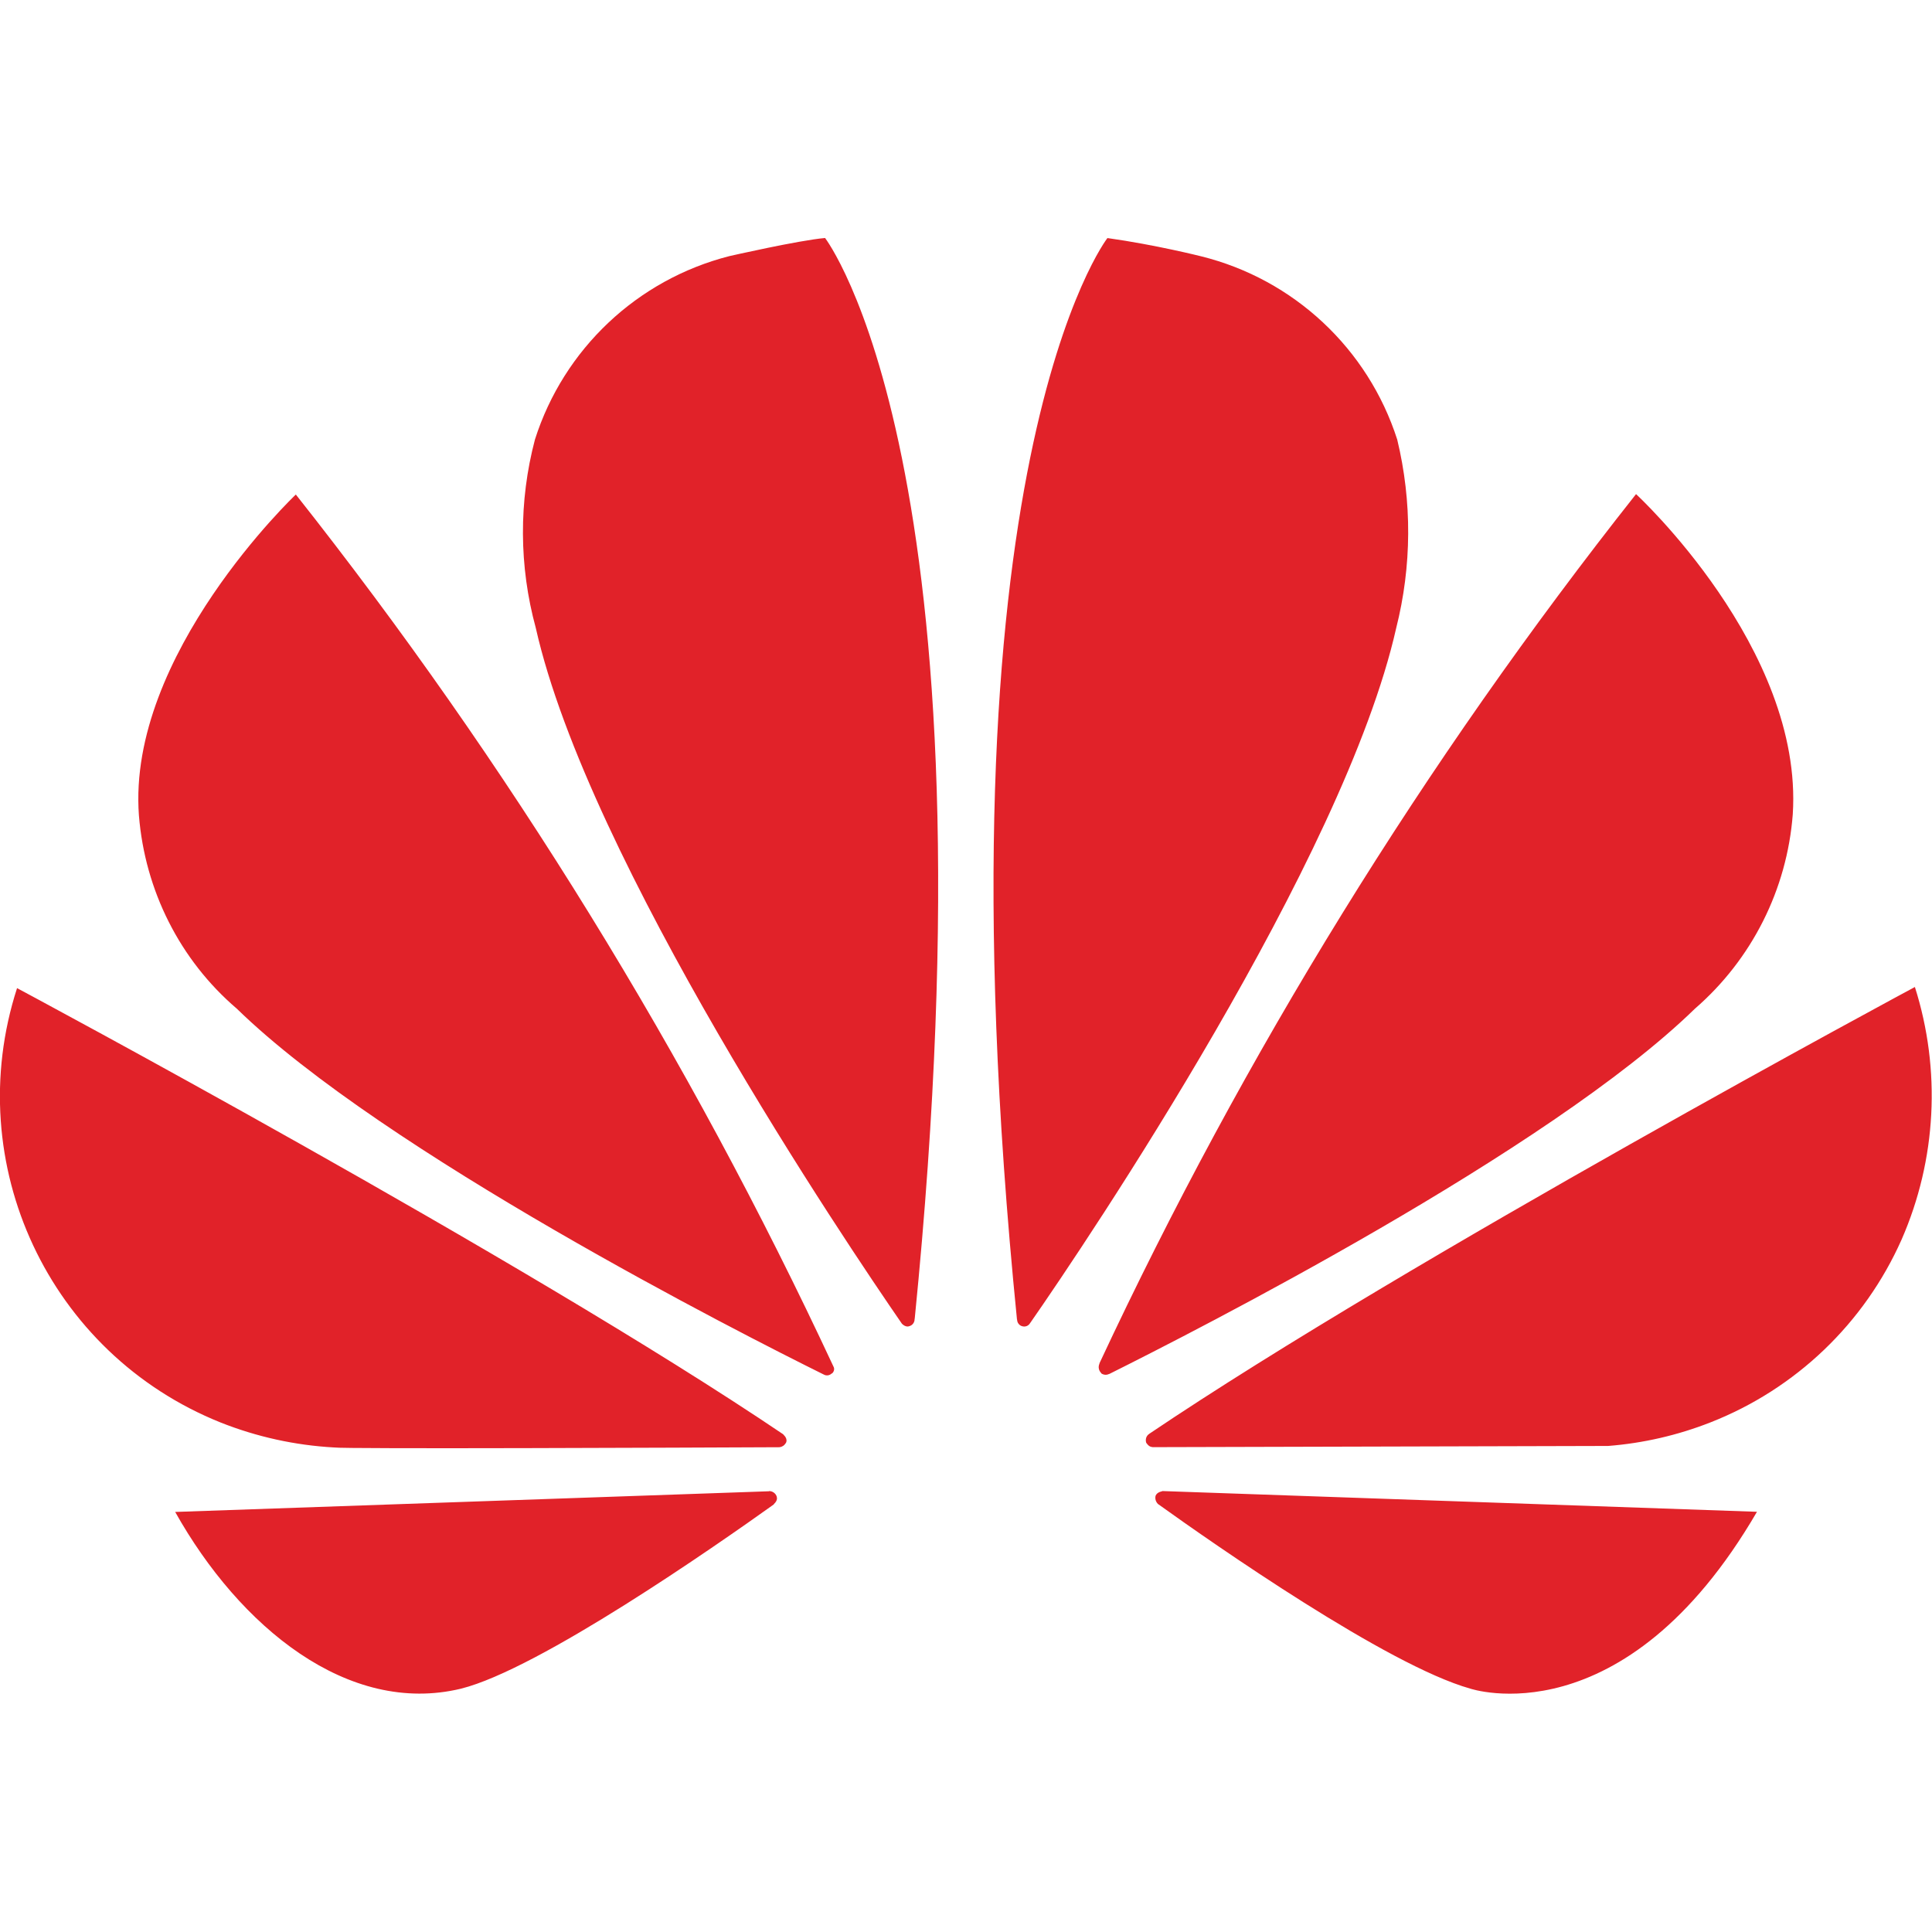
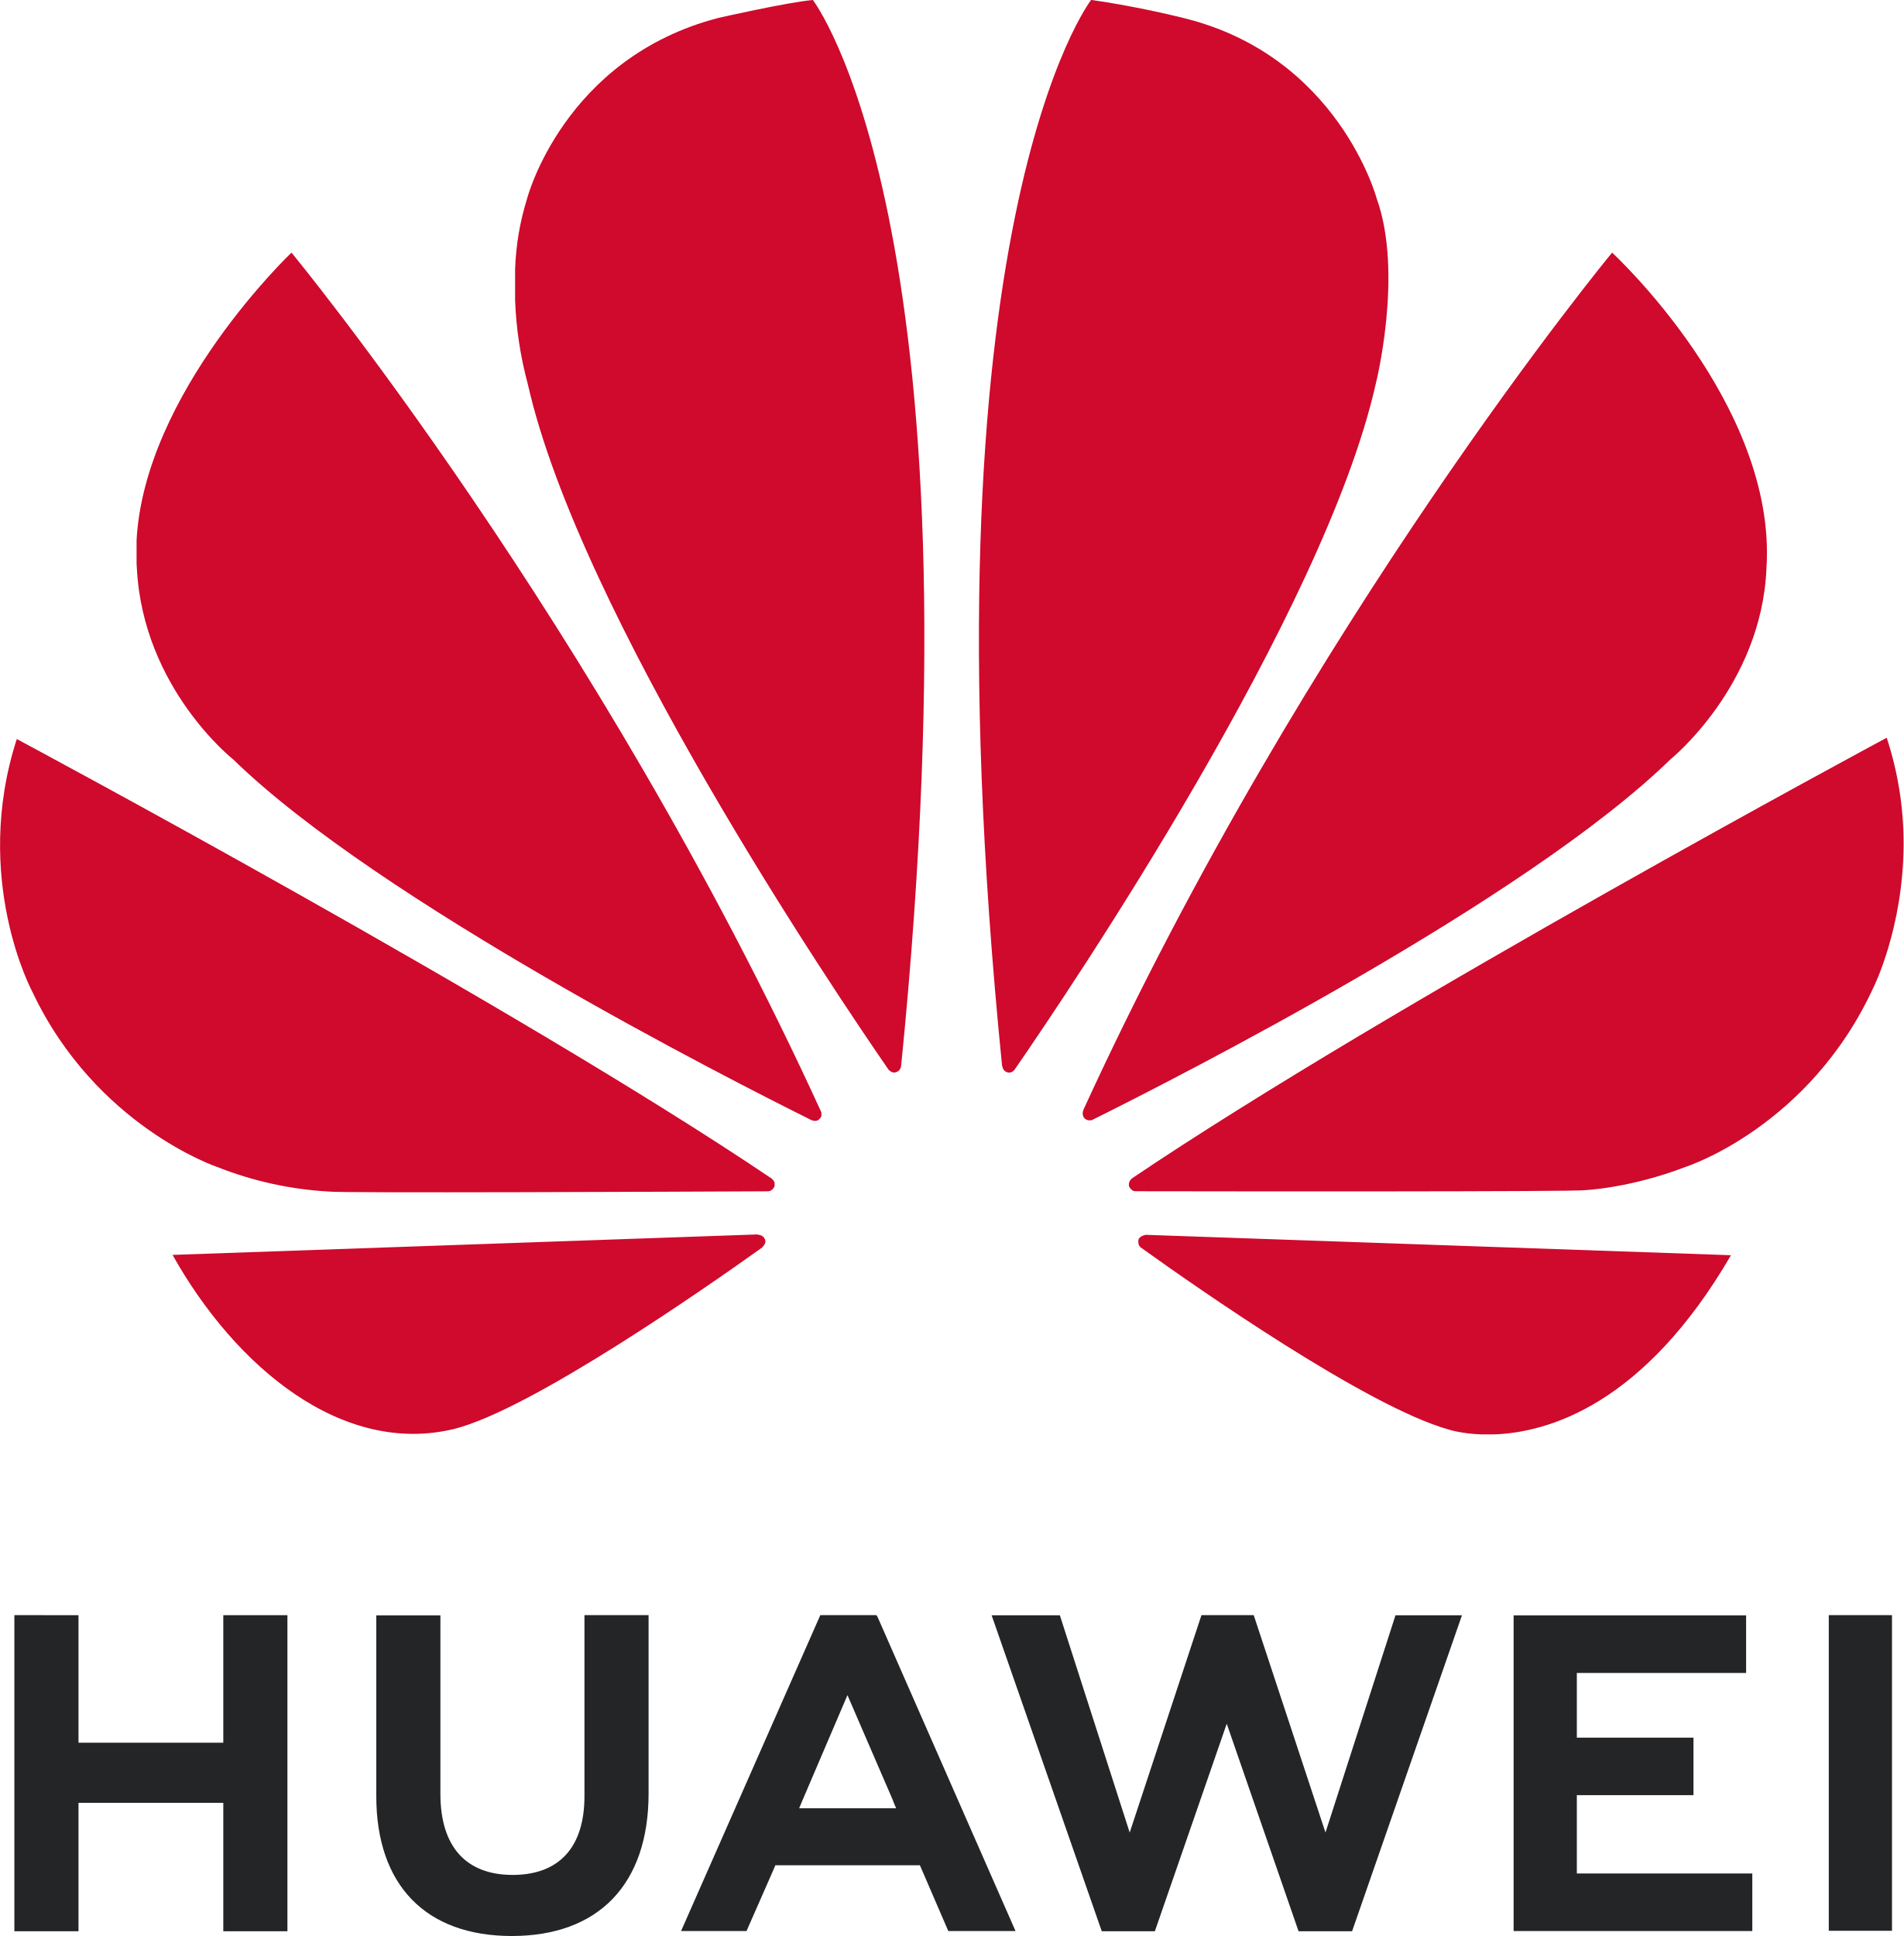
- <svg xmlns="http://www.w3.org/2000/svg" width="64" height="64" fill="#e12229">
-   <path d="M27.556 45.503c.07-.057.1-.154.053-.235C22.815 34.98 16.84 25.286 9.8 16.382c0 0-5.597 5.3-5.198 10.632.2 2.482 1.356 4.787 3.243 6.4 4.88 4.757 16.697 10.76 19.445 12.12.087.048.196.032.264-.04m-1.824 4.08c-.037-.108-.138-.18-.253-.18v.006l-19.674.685c2.133 3.805 5.726 6.758 9.47 5.854 2.583-.646 8.437-4.728 10.364-6.106l-.002-.008c.147-.133.094-.24.094-.24m.297-1.77c.094-.155-.074-.288-.074-.288l.002-.008C17.313 41.682.565 32.733.565 32.733c-1.883 5.822 1.06 12.108 6.74 14.388a11.97 11.97 0 0 0 3.762.828c.296.055 11.7.006 14.756-.008.086-.01.162-.06.204-.137m1.305-39.92c-.858.074-3.17.6-3.17.6a9.13 9.13 0 0 0-6.441 6.075c-.54 2.046-.53 4.198.027 6.24 1.737 7.714 10.295 20.393 12.13 23.052.13.13.237.082.237.082.112-.027.188-.13.182-.245h.004c2.828-28.303-2.97-35.805-2.97-35.805m6.513 36.044c.108.043.23-.002.284-.106h.002c1.9-2.732 10.393-15.34 12.122-23.02a13.02 13.02 0 0 0 .033-6.239 9.13 9.13 0 0 0-6.502-6.073s-1.504-.38-3.098-.603c0 0-5.832 7.506-2.996 35.827h.004c.001.096.06.18.15.215M38.5 49.4s-.172.023-.22.15c-.023.097.006.198.076.268h-.002c1.882 1.35 7.6 5.344 10.344 6.118 0 0 5.086 1.73 9.504-5.856l-19.7-.687zm24.94-16.708S46.715 41.665 38.066 47.5h.002c-.1.065-.13.18-.1.288 0 0 .082.147.204.147v.004l15.1-.04a11.78 11.78 0 0 0 3.388-.78 11.54 11.54 0 0 0 6.333-6.057 11.89 11.89 0 0 0 .439-8.37m-26.954 12.8a.25.25 0 0 0 .266.02v.004c2.818-1.406 14.547-7.37 19.404-12.103a9.48 9.48 0 0 0 3.24-6.44c.354-5.5-5.192-10.605-5.192-10.605a146.15 146.15 0 0 0-17.778 28.8h.006a.27.27 0 0 0 .053.313" />
+ <svg xmlns="http://www.w3.org/2000/svg" width="134.646" height="136.921" viewBox="0 0 35.625 36.227">
+   <path d="M32.008 152.133v3.386c0 .962-.477 1.475-1.344 1.475-.872 0-1.352-.528-1.352-1.516v-3.34h-1.2v3.381c0 1.664.924 2.618 2.536 2.618 1.627 0 2.56-.972 2.56-2.667v-3.337zm4.414 0-2.606 5.911h1.225l.503-1.144.036-.086h2.706l.531 1.23h1.258l-2.581-5.876-.023-.035zm7.133 0-1.343 4.068-1.307-4.065h-1.277l2.061 5.912h.994l1.345-3.883 1.344 3.883h1.002l2.056-5.912h-1.244l-1.31 4.065-1.343-4.068zm11.74 0v5.906h1.183v-5.906zm-33.956 0v5.915h1.2v-2.402h2.71v2.402h1.2v-5.914h-1.2v2.386h-2.71v-2.386zm28.058.005v5.906h4.467v-1.077H50.58v-1.465h2.183v-1.077H50.58v-1.21h3.168v-1.077zM36.93 153.63l.856 1.98h-.003l.058.137h-1.815l.057-.137z" style="fill:#232527;fill-opacity:1;fill-rule:nonzero;stroke:none;stroke-width:.61" transform="translate(-21.07 -121.91)" />
+   <path d="M36.282 121.91c-.476.042-1.762.334-1.762.334-2.9.75-3.585 3.38-3.585 3.38a5 5 0 0 0-.225 1.323v.582a7 7 0 0 0 .238 1.569c.969 4.294 5.73 11.35 6.753 12.831.073.072.131.046.131.046.11-.03.102-.136.102-.136h.002c1.576-15.754-1.654-19.93-1.654-19.93m5.208 0s-3.245 4.178-1.667 19.94h.002c.012.1.083.122.083.122.106.04.16-.06.16-.06 1.05-1.52 5.784-8.537 6.748-12.814 0 0 .523-2.07.018-3.474 0 0-.716-2.671-3.62-3.377 0 0-.836-.213-1.724-.338m-14.965 4.729s-2.762 2.622-2.9 5.401h.001v.421l.006.096c.12 2.242 1.805 3.568 1.805 3.568 2.717 2.648 9.295 5.99 10.823 6.749.022.008.1.034.147-.025 0 0 .024-.018.035-.051v-.07q-.001-.006-.005-.012c-4.185-9.145-9.912-16.077-9.912-16.077m24.715 0s-5.71 6.91-9.893 16.037h.001s-.05.105.03.173c0 0 .025.018.058.026h.058a.1.1 0 0 0 .032-.015v.001c1.57-.78 8.097-4.1 10.801-6.735 0 0 1.712-1.376 1.802-3.583.198-3.066-2.889-5.904-2.889-5.904m5.139 9.078s-9.308 4.995-14.12 8.242v.001s-.086.057-.056.16c0 0 .046.083.112.083 1.724.003 8.247.01 8.41-.02 0 0 .844-.034 1.886-.434 0 0 2.32-.738 3.526-3.372 0 0 .55-1.101.558-2.649v-.066a6.3 6.3 0 0 0-.316-1.945m-34.995.024c-.847 2.621.293 4.734.295 4.737 1.188 2.51 3.456 3.271 3.456 3.271a6.7 6.7 0 0 0 2.094.46c.164.03 6.513.003 8.214-.005.072 0 .112-.073.112-.073l.011-.023v-.065a.2.2 0 0 0-.051-.075c-4.81-3.246-14.131-8.227-14.131-8.227m13.865 9.27-10.95.383c1.188 2.117 3.187 3.762 5.27 3.257 1.438-.36 4.695-2.631 5.77-3.399l-.003-.003c.083-.075.053-.135.053-.135-.027-.098-.14-.098-.14-.098zm7.252.007v.004s-.097.013-.124.085c0 0-.023.098.041.147 1.048.753 4.226 2.974 5.757 3.406 0 0 .232.079.62.093h.234c1.026-.036 2.812-.563 4.436-3.353z" style="fill:#cf0a2c;fill-opacity:1;stroke:none;stroke-width:.61" transform="translate(-21.07 -121.91)" />
</svg>
